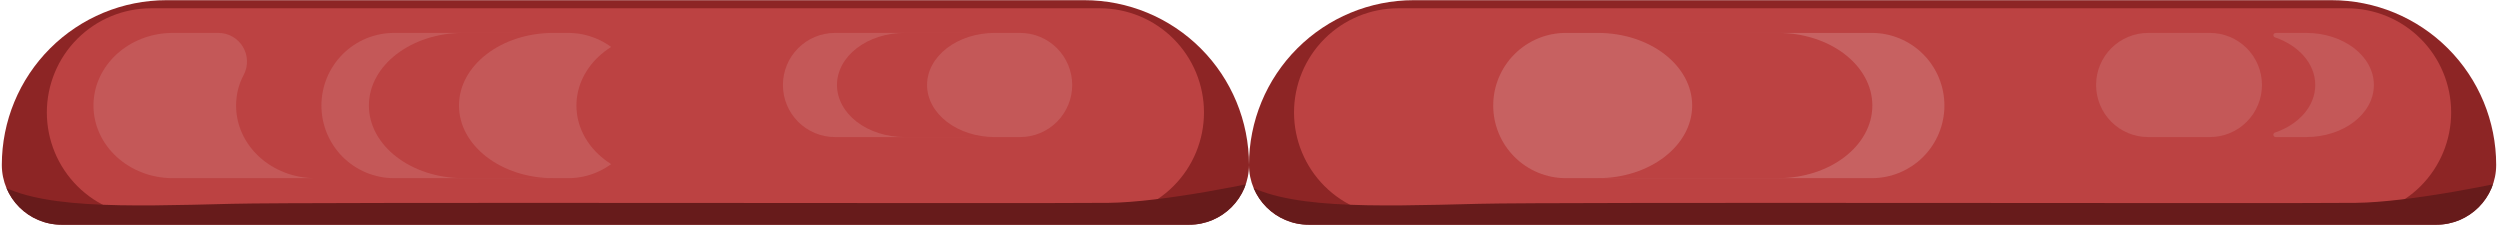
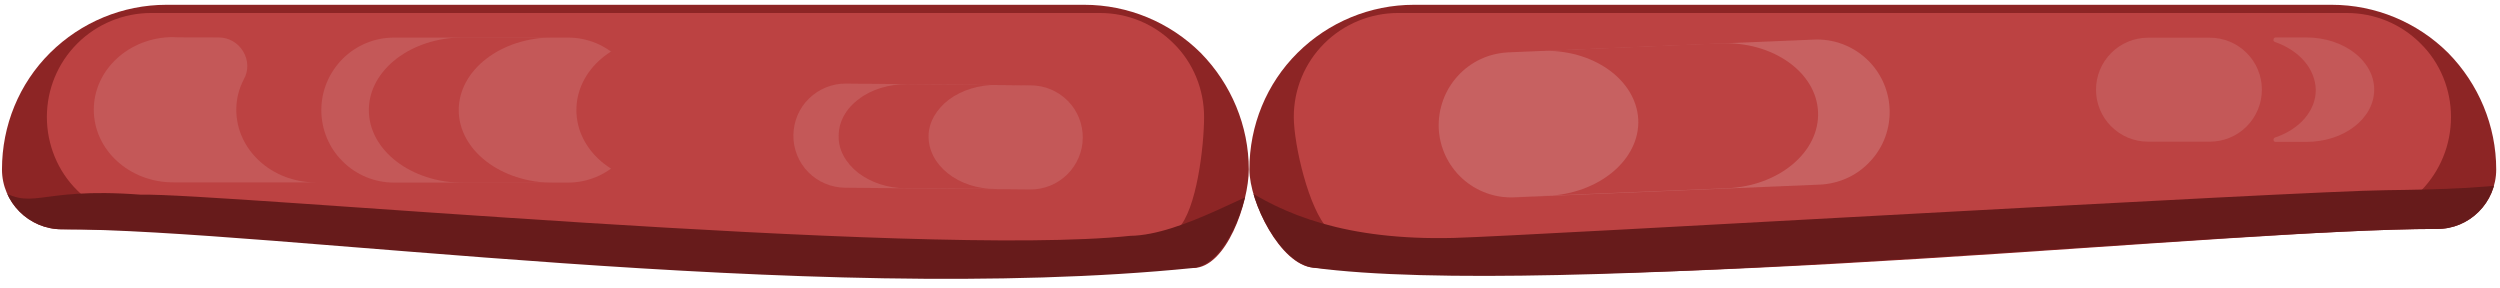
- <svg xmlns="http://www.w3.org/2000/svg" width="100%" height="100%" viewBox="0 0 297 27" version="1.1" xml:space="preserve" style="fill-rule:evenodd;clip-rule:evenodd;stroke-linejoin:round;stroke-miterlimit:1.414;">
+ <svg xmlns="http://www.w3.org/2000/svg" xmlns:xlink="http://www.w3.org/1999/xlink" version="1.1" id="Ebene_1" x="0px" y="0px" viewBox="0 0 595.3 68.5" style="enable-background:new 0 0 595.3 68.5;" xml:space="preserve">
+   <style type="text/css">
+ 	.st0{fill-rule:evenodd;clip-rule:evenodd;fill:#8D2525;}
+ 	.st1{clip-path:url(#SVGID_2_);}
+ 	.st2{fill-rule:evenodd;clip-rule:evenodd;fill:#BC4242;}
+ 	.st3{fill-rule:evenodd;clip-rule:evenodd;fill:#671B1B;}
+ 	.st4{fill-rule:evenodd;clip-rule:evenodd;fill:#CC6F6F;fill-opacity:0.486;}
+ 	.st5{clip-path:url(#SVGID_4_);}
+ 	.st6{fill-rule:evenodd;clip-rule:evenodd;fill:#CC6F6F;fill-opacity:0.698;}
+ </style>
  <g transform="matrix(1,0,0,1,-496,-670)">
    <g transform="matrix(1.07026,0,0,0.823616,63.2868,340.576)">
      <g transform="matrix(1,0,0,1,211.446,-114.841)">
        <g>
-           <path d="M331.501,538.6C331.501,532.298 329.575,526.255 326.146,521.8C322.717,517.344 318.067,514.841 313.218,514.841C286.703,514.841 237.861,514.841 211.347,514.841C206.498,514.841 201.847,517.344 198.418,521.8C194.989,526.255 193.063,532.298 193.063,538.6C193.063,538.6 193.063,538.6 193.063,538.601C193.063,543.365 196.035,547.226 199.701,547.226C223.084,547.226 301.481,547.226 324.863,547.226C328.529,547.226 331.501,543.365 331.501,538.601C331.501,538.6 331.501,538.6 331.501,538.6Z" style="fill:rgb(141,37,37);" />
-           <clipPath id="_clip1">
-             <path d="M331.501,538.6C331.501,532.298 329.575,526.255 326.146,521.8C322.717,517.344 318.067,514.841 313.218,514.841C286.703,514.841 237.861,514.841 211.347,514.841C206.498,514.841 201.847,517.344 198.418,521.8C194.989,526.255 193.063,532.298 193.063,538.6C193.063,538.6 193.063,538.6 193.063,538.601C193.063,543.365 196.035,547.226 199.701,547.226C223.084,547.226 301.481,547.226 324.863,547.226C328.529,547.226 331.501,543.365 331.501,538.601C331.501,538.6 331.501,538.6 331.501,538.6Z" />
-           </clipPath>
-           <g clip-path="url(#_clip1)">
-             <g transform="matrix(0.927802,0,0,0.927802,18.9363,38.3397)">
-               <path d="M331.501,531.031C331.501,526.737 330.188,522.619 327.852,519.583C325.515,516.547 322.346,514.841 319.042,514.841C292.742,514.841 231.822,514.841 205.523,514.841C202.218,514.841 199.049,516.547 196.712,519.583C194.376,522.619 193.063,526.737 193.063,531.031C193.063,531.033 193.063,531.034 193.063,531.036C193.063,535.33 194.376,539.448 196.712,542.484C199.049,545.521 202.218,547.226 205.523,547.226C231.822,547.226 292.742,547.226 319.042,547.226C322.346,547.226 325.515,545.521 327.852,542.484C330.188,539.448 331.501,535.33 331.501,531.036C331.501,531.034 331.501,531.033 331.501,531.031Z" style="fill:rgb(188,66,66);" />
-             </g>
-             <path d="M192.002,540.826C196.717,545.004 206.558,544.611 218.604,544.211C227.017,543.931 306.619,544.2 315.94,544.072C321.721,543.993 332.054,541.337 336.275,539.886C337.237,539.555 332.591,545.089 326.503,550.083C309.658,563.901 203.37,555.288 193.938,546.37C191.894,544.438 192.002,540.826 192.002,540.826Z" style="fill:rgb(103,27,27);" />
-             <g transform="matrix(0.2561,0,0,0.646964,179.095,186.477)">
-               <path d="M331.501,531.033C331.501,526.739 328.185,522.62 322.281,519.583C316.378,516.547 308.371,514.841 300.023,514.841C277.436,514.841 247.128,514.841 224.542,514.841C216.193,514.841 208.186,516.547 202.283,519.583C196.38,522.62 193.063,526.739 193.063,531.033C193.063,531.033 193.063,531.034 193.063,531.034C193.063,535.329 196.38,539.447 202.283,542.484C208.186,545.52 216.193,547.226 224.542,547.226C247.128,547.226 277.436,547.226 300.023,547.226C308.371,547.226 316.378,545.52 322.281,542.484C328.185,539.447 331.501,535.329 331.501,531.034C331.501,531.034 331.501,531.033 331.501,531.033Z" style="fill:rgb(204,111,111);fill-opacity:0.486;" />
-             </g>
-             <g transform="matrix(1,0,0,1,-206.177,84.8409)">
-               <path d="M460.461,434.72C454.675,434.72 449.985,439.41 449.985,445.196C449.985,445.196 449.985,445.196 449.985,445.196C449.985,450.982 454.675,455.672 460.461,455.672L475.363,455.672C467.904,455.672 457.92,455.672 450.461,455.672C444.675,455.672 439.985,450.982 439.985,445.196C439.985,445.196 439.985,445.196 439.985,445.196C439.985,439.41 444.675,434.72 450.461,434.72L460.461,434.72Z" style="fill:rgb(188,66,66);" />
-             </g>
-             <g transform="matrix(0.899708,0,0,1,-139.012,84.8409)">
-               <path d="M460.461,434.72C454.675,434.72 449.985,439.41 449.985,445.196C449.985,445.196 449.985,445.196 449.985,445.196C449.985,450.982 454.675,455.672 460.461,455.672L475.363,455.672C467.904,455.672 457.92,455.672 450.461,455.672C444.675,455.672 439.985,450.982 439.985,445.196C439.985,445.196 439.985,445.196 439.985,445.196C439.985,439.41 444.675,434.72 450.461,434.72L460.461,434.72Z" style="fill:rgb(188,66,66);" />
-             </g>
-             <g transform="matrix(0.840983,0,0,1,-294.899,98.3386)">
-               <path d="M608.808,421.222C610.133,421.222 611.362,421.981 612.046,423.222C612.731,424.462 612.771,426.004 612.152,427.285C611.5,428.616 611.149,430.116 611.149,431.698C611.149,431.698 611.149,431.698 611.149,431.698C611.149,437.484 615.839,442.174 621.625,442.174C621.625,442.174 610.26,442.174 602.801,442.174C597.015,442.174 592.325,437.484 592.325,431.698C592.325,431.698 592.325,431.698 592.325,431.698C592.325,425.912 597.015,421.222 602.801,421.222C602.801,421.222 605.475,421.222 608.808,421.222Z" style="fill:rgb(204,111,111);fill-opacity:0.486;" />
-             </g>
-             <g transform="matrix(0.23195,0,0,0.463901,234.984,280.726)">
-               <path d="M331.501,531.031C331.501,526.737 328.876,522.619 324.202,519.583C319.529,516.547 313.191,514.841 306.582,514.841C281.508,514.841 243.057,514.841 217.982,514.841C211.373,514.841 205.035,516.547 200.362,519.583C195.689,522.619 193.063,526.737 193.063,531.031C193.063,531.033 193.063,531.034 193.063,531.036C193.063,535.33 195.689,539.448 200.362,542.484C205.035,545.521 211.373,547.226 217.982,547.226C243.057,547.226 281.508,547.226 306.582,547.226C313.191,547.226 319.529,545.521 324.202,542.484C328.876,539.448 331.501,535.33 331.501,531.036C331.501,531.034 331.501,531.033 331.501,531.031Z" style="fill:rgb(204,111,111);fill-opacity:0.486;" />
-             </g>
-             <g transform="matrix(1,0,0,1,-205.446,74.8409)">
-               <path d="M515.812,444.72L508.722,444.72C506.73,444.72 504.82,445.511 503.411,446.919C502.003,448.328 501.212,450.238 501.212,452.23C501.212,452.231 501.212,452.232 501.212,452.233C501.212,454.225 502.003,456.135 503.411,457.544C504.82,458.952 506.73,459.743 508.722,459.743L498.722,459.743C496.73,459.743 494.82,458.952 493.411,457.544C492.003,456.135 491.212,454.225 491.212,452.233C491.212,452.232 491.212,452.231 491.212,452.23C491.212,450.238 492.003,448.328 493.411,446.919C494.82,445.511 496.73,444.72 498.722,444.72L515.812,444.72Z" style="fill:rgb(188,66,66);" />
+           <path class="st0" d="M470.7,563.8c0-12.6-3.9-24.7-10.7-33.7c-6.9-8.9-16.2-13.9-25.9-13.9c-53.1,0-151,0-204.2,0      c-9.7,0-19,5-25.9,13.9c-6.9,8.9-10.7,21-10.7,33.7c0,0,0,0,0,0c0,9.5,6,17.3,13.3,17.3c46.9,0,204.9,11.2,251.7,11.2      C465.7,592.3,470.7,573.4,470.7,563.8C470.7,563.8,470.7,563.8,470.7,563.8z" />
+           <g>
+             <defs>
+               <path id="SVGID_1_" d="M470.7,563.8c0-12.6-3.9-24.7-10.7-33.7c-6.9-8.9-16.2-13.9-25.9-13.9c-53.1,0-151,0-204.2,0        c-9.7,0-19,5-25.9,13.9c-6.9,8.9-10.7,21-10.7,33.7c0,0,0,0,0,0c0,9.5,6,17.3,13.3,17.3c46.9,0,166.1,22.4,251.7,11.2        C465.6,591.3,470.7,573.4,470.7,563.8C470.7,563.8,470.7,563.8,470.7,563.8z" />
+             </defs>
+             <clipPath id="SVGID_2_">
+               <use xlink:href="#SVGID_1_" style="overflow:visible;" />
+             </clipPath>
+             <g class="st1">
+               <g transform="matrix(0.927802,0,0,0.927802,18.9363,38.3397)">
+                 <path class="st2" d="M476.2,550c0-8.6-2.6-16.9-7.3-22.9c-4.7-6.1-11-9.5-17.7-9.5c-52.7,0-174.8,0-227.5,0         c-6.6,0-13,3.4-17.7,9.5c-4.7,6.1-7.3,14.3-7.3,22.9c0,0,0,0,0,0c0,8.6,2.6,16.9,7.3,22.9c4.7,6.1,11,9.5,17.7,9.5         c52.7,0,175.8,12,228.5,12c6.6,0,13-3.4,17.7-9.5C474.5,578.9,476.2,558.7,476.2,550C476.2,550,476.2,550,476.2,550z" />
+               </g>
+               <path class="st3" d="M191.1,568.3c9.5,8.4,8.9,0.4,33.1,2.8c16.9-0.6,173.7,18.3,220.1,11.9c11.6-0.2,27.5-13.7,36-16.6        c1.9-0.7-6.5,21.6-18.7,31.6c-33.8,27.7-247.7-0.7-266.6-18.6C190.9,575.5,191.1,568.3,191.1,568.3z" />
+               <g transform="matrix(0.2561,0,0,0.646964,179.095,186.477)">
+                 <path class="st4" d="M610.4,556.7c0-8.6-6.6-16.9-18.5-22.9c-11.8-6.1-27.9-9.5-44.6-9.5c-45.3,0-106,0-151.3,0         c-16.7,0-32.8,3.4-44.6,9.5c-11.8,6.1-18.5,14.3-18.5,22.9v0c0,8.6,6.6,16.9,18.5,22.9c11.8,6.1,27.9,9.5,44.6,9.5         c45.3,0,106,0,151.3,0c16.7,0,32.8-3.4,44.6-9.5C603.8,573.6,610.4,565.4,610.4,556.7L610.4,556.7z" />
+               </g>
+               <g transform="matrix(1,0,0,1,-206.177,84.8409)">
+                 <path class="st2" d="M522.1,440.8c-11.6,0-21,9.4-21,21l0,0c0,11.6,9.4,21,21,21H552c-15,0-35,0-49.9,0c-11.6,0-21-9.4-21-21         l0,0c0-11.6,9.4-21,21-21H522.1z" />
+               </g>
+               <g transform="matrix(0.899708,0,0,1,-139.012,84.8409)">
+                 <path class="st2" d="M552.4,440.8c-11.6,0-21,9.4-21,21l0,0c0,11.6,9.4,21,21,21h29.9c-15,0-35,0-49.9,0         c-11.6,0-21-9.4-21-21l0,0c0-11.6,9.4-21,21-21H552.4z" />
+               </g>
+               <g transform="matrix(0.840983,0,0,1,-294.899,98.3386)">
+                 <path class="st4" d="M637.8,427.3c2.7,0,5.1,1.5,6.5,4c1.4,2.5,1.5,5.6,0.2,8.1c-1.3,2.7-2,5.7-2,8.8l0,0         c0,11.6,9.4,21,21,21c0,0-22.8,0-37.7,0c-11.6,0-21-9.4-21-21l0,0c0-11.6,9.4-21,21-21C625.7,427.3,631.1,427.3,637.8,427.3z         " />
+               </g>
+               <g transform="matrix(0.23195,0,0,0.463901,234.984,280.726)">
+                 <path class="st4" d="M857,590.5c0.1-8.6-5-16.9-14.3-23c-9.3-6.1-21.9-9.6-35.2-9.7c-50.3-0.3-127.3-0.8-177.6-1.1         c-13.2-0.1-26,3.3-35.5,9.3c-9.5,6-14.8,14.2-15,22.9c0,0,0,0,0,0c-0.1,8.6,5,16.9,14.3,23c9.3,6.1,21.9,9.6,35.2,9.7         c50.3,0.3,127.3,0.8,177.6,1.1c13.2,0.1,26-3.3,35.5-9.3C851.5,607.3,856.9,599.1,857,590.5C857,590.5,857,590.5,857,590.5z" />
+               </g>
+               <g transform="matrix(1,0,0,1,-205.446,74.8409)">
+                 <path class="st2" d="M634.3,464.7l-14.2-0.2c-4,0-7.8,1.5-10.7,4.3c-2.8,2.8-4.5,6.6-4.5,10.6c0,0,0,0,0,0         c0,4,1.5,7.8,4.3,10.7c2.8,2.9,6.6,4.5,10.6,4.5l-20-0.2c-4,0-7.8-1.7-10.6-4.5c-2.8-2.9-4.4-6.7-4.3-10.7c0,0,0,0,0,0         c0-4,1.6-7.8,4.5-10.6c2.8-2.8,6.7-4.3,10.7-4.3L634.3,464.7z" />
+               </g>
            </g>
          </g>
        </g>
      </g>
      <g transform="matrix(1,0,0,1,349.884,-114.841)">
        <g>
-           <path d="M331.501,538.6C331.501,532.298 329.575,526.255 326.146,521.8C322.717,517.344 318.067,514.841 313.218,514.841C286.703,514.841 237.861,514.841 211.347,514.841C206.498,514.841 201.847,517.344 198.418,521.8C194.989,526.255 193.063,532.298 193.063,538.6C193.063,538.6 193.063,538.6 193.063,538.601C193.063,543.365 196.035,547.226 199.701,547.226C223.084,547.226 301.481,547.226 324.863,547.226C328.529,547.226 331.501,543.365 331.501,538.601C331.501,538.6 331.501,538.6 331.501,538.6Z" style="fill:rgb(141,37,37);" />
-           <clipPath id="_clip2">
-             <path d="M331.501,538.6C331.501,532.298 329.575,526.255 326.146,521.8C322.717,517.344 318.067,514.841 313.218,514.841C286.703,514.841 237.861,514.841 211.347,514.841C206.498,514.841 201.847,517.344 198.418,521.8C194.989,526.255 193.063,532.298 193.063,538.6C193.063,538.6 193.063,538.6 193.063,538.601C193.063,543.365 196.035,547.226 199.701,547.226C223.084,547.226 301.481,547.226 324.863,547.226C328.529,547.226 331.501,543.365 331.501,538.601C331.501,538.6 331.501,538.6 331.501,538.6Z" />
-           </clipPath>
-           <g clip-path="url(#_clip2)">
-             <g transform="matrix(0.927802,0,0,0.927802,18.9363,38.3397)">
-               <path d="M331.501,531.031C331.501,526.737 330.188,522.619 327.852,519.583C325.515,516.547 322.346,514.841 319.042,514.841C292.742,514.841 231.822,514.841 205.523,514.841C202.218,514.841 199.049,516.547 196.712,519.583C194.376,522.619 193.063,526.737 193.063,531.031C193.063,531.033 193.063,531.034 193.063,531.036C193.063,535.33 194.376,539.448 196.712,542.484C199.049,545.521 202.218,547.226 205.523,547.226C231.822,547.226 292.742,547.226 319.042,547.226C322.346,547.226 325.515,545.521 327.852,542.484C330.188,539.448 331.501,535.33 331.501,531.036C331.501,531.034 331.501,531.033 331.501,531.031Z" style="fill:rgb(188,66,66);" />
+           <path class="st0" d="M609.8,563.8c0-12.6-3.9-24.7-10.7-33.7c-6.9-8.9-16.2-13.9-25.9-13.9c-53.1,0-151,0-204.2,0      c-9.7,0-19,5-25.9,13.9c-6.9,8.9-10.7,21-10.7,33.7c0,0,0,0,0,0c0,9.5,6.9,27.6,14.2,28.4c73.3,8.1,203.1-11.2,250-11.2      C603.8,581.1,609.8,573.4,609.8,563.8C609.8,563.8,609.8,563.8,609.8,563.8z" />
+           <g>
+             <defs>
+               <path id="SVGID_3_" d="M609.8,563.8c0-12.6-3.9-24.7-10.7-33.7c-6.9-8.9-16.2-13.9-25.9-13.9c-53.1,0-151,0-204.2,0        c-9.7,0-19,5-25.9,13.9c-6.9,8.9-10.7,21-10.7,33.7c0,0,0,0,0,0c0,9.5,6.9,27.2,14.2,28.4c52.3,9.2,203.1-11.2,250-11.2        C603.8,581.1,609.8,573.4,609.8,563.8C609.8,563.8,609.8,563.8,609.8,563.8z" />
+             </defs>
+             <clipPath id="SVGID_4_">
+               <use xlink:href="#SVGID_3_" style="overflow:visible;" />
+             </clipPath>
+             <g class="st5">
+               <g transform="matrix(0.927802,0,0,0.927802,18.9363,38.3397)">
+                 <path class="st2" d="M626,550c0-8.6-2.6-16.9-7.3-22.9c-4.7-6.1-11-9.5-17.7-9.5c-52.7,0-174.8,0-227.5,0         c-6.6,0-13,3.4-17.7,9.5c-4.7,6.1-7.3,14.3-7.3,22.9c0,0,0,0,0,0c0,8.6,3.6,28.9,8.3,35c4.7,6.1,11,9.5,17.7,9.5         c52.7,0,173.9-12,226.6-12c6.6,0,13-3.4,17.7-9.5C623.4,566.9,626,558.7,626,550C626,550,626,550,626,550z" />
+               </g>
+               <g transform="matrix(0.133004,0,0,0.463901,261.412,280.726)">
+                 <path class="st4" d="M2227.4,560.5c0-8.6-9.2-16.9-25.5-22.9c-16.3-6.1-38.5-9.5-61.6-9.5c-32.9,0-70.4,0-103.3,0         c-23.1,0-45.3,3.4-61.6,9.5c-16.3,6.1-25.5,14.3-25.5,22.9c0,0,0,0,0,0c0,8.6,9.2,16.9,25.5,22.9c16.3,6.1,38.5,9.5,61.6,9.5         c32.9,0,70.4,0,103.3,0c23.1,0,45.3-3.4,61.6-9.5C2218.2,577.3,2227.4,569.1,2227.4,560.5         C2227.4,560.5,2227.4,560.5,2227.4,560.5z" />
+               </g>
+               <g transform="matrix(1,0,0,1,-550.846,98.3386)">
+                 <path class="st4" d="M1111.4,428.6c-0.2-0.1-0.4-0.4-0.3-0.7c0-0.3,0.2-0.6,0.5-0.6c0,0,0,0,0,0c2.2,0,4.6,0,6.8,0         c8.3,0,15.1,6.7,15.1,15.1c0,0,0,0,0,0c0,8.3-6.7,15.1-15.1,15.1c-2.2,0-4.6,0-6.8,0c0,0,0,0,0,0c-0.3,0-0.5-0.2-0.5-0.6         c0-0.3,0.1-0.6,0.4-0.7c5.3-2.3,9-7.6,9-13.7c0,0,0,0,0,0C1120.4,436.2,1116.7,431,1111.4,428.6z" />
+               </g>
+               <g transform="matrix(0.361775,0,0,0.646964,150.326,186.477)">
+                 <path class="st6" d="M897,556.2c-0.5-8.6-5.7-16.7-14.4-22.5c-8.7-5.8-20.3-8.9-32.1-8.5c-51.7,1.6-136.3,4.1-188,5.7         c-11.8,0.4-23,4.1-31,10.5c-8,6.3-12.2,14.7-11.8,23.3l0,0c0.5,8.6,5.7,16.7,14.4,22.5c8.7,5.8,20.3,8.9,32.1,8.5         c51.7-1.6,136.3-4.1,188-5.7c11.8-0.4,23-4.1,31-10.5C893.3,573.2,897.5,564.8,897,556.2L897,556.2z" />
+               </g>
+               <g transform="matrix(1,0,0,1,-357.884,74.8409)">
+                 <path class="st2" d="M755,454.7l40.1-2.2c11.6-0.6,21.3,8.3,21.7,19.8l0,0c0.4,11.6-8.7,21.5-20.3,22.1         c-17.1,0.9-41.2,2.2-58.3,3.2l18.3-1c11.6-0.6,20.7-10.5,20.3-22.1l0,0C776.3,462.9,766.6,454,755,454.7z" />
+               </g>
+               <path class="st3" d="M330.2,568.3c9.5,8.4,23.6,16.1,47.7,15.3c16.9-0.6,188.7-13.6,207.4-13.8c11.6-0.2,25.6-0.5,34.1-3.4        c1.9-0.7-7.4,10.4-19.6,20.4c-33.8,27.7-245.9,21.6-264.8,3.7C330.8,586.7,330.2,568.3,330.2,568.3z" />
            </g>
-             <g transform="matrix(0.133004,0,0,0.463901,261.412,280.726)">
-               <path d="M331.501,531.031C331.501,526.737 326.923,522.619 318.773,519.583C310.623,516.547 299.57,514.841 288.044,514.841C271.622,514.841 252.942,514.841 236.52,514.841C224.994,514.841 213.941,516.547 205.791,519.583C197.642,522.619 193.063,526.737 193.063,531.031C193.063,531.033 193.063,531.034 193.063,531.036C193.063,535.33 197.642,539.448 205.791,542.484C213.941,545.521 224.994,547.226 236.52,547.226C252.942,547.226 271.622,547.226 288.044,547.226C299.57,547.226 310.623,545.521 318.773,542.484C326.923,539.448 331.501,535.33 331.501,531.036C331.501,531.034 331.501,531.033 331.501,531.031Z" style="fill:rgb(204,111,111);fill-opacity:0.486;" />
-             </g>
-             <g transform="matrix(1,0,0,1,-550.846,98.3386)">
-               <path d="M857.793,421.863C857.675,421.816 857.601,421.665 857.619,421.507C857.637,421.349 857.741,421.232 857.864,421.232C857.866,421.222 857.868,421.222 857.87,421.222C858.989,421.222 860.144,421.222 861.263,421.222C865.411,421.222 868.773,424.585 868.773,428.732C868.773,428.733 868.773,428.735 868.773,428.736C868.773,432.883 865.411,436.246 861.263,436.246C860.144,436.246 858.989,436.246 857.87,436.246C857.868,436.246 857.866,436.246 857.864,436.246C857.739,436.243 857.634,436.123 857.616,435.962C857.598,435.801 857.672,435.646 857.791,435.596C860.427,434.439 862.264,431.802 862.264,428.736C862.264,428.735 862.264,428.733 862.264,428.732C862.264,425.666 860.427,423.029 857.793,421.863Z" style="fill:rgb(204,111,111);fill-opacity:0.486;" />
-             </g>
-             <g transform="matrix(0.361775,0,0,0.646964,150.326,186.477)">
-               <path d="M331.501,531.033C331.501,526.739 329.153,522.62 324.974,519.583C320.795,516.547 315.127,514.841 309.218,514.841C283.412,514.841 241.152,514.841 215.347,514.841C209.437,514.841 203.769,516.547 199.59,519.583C195.411,522.62 193.063,526.739 193.063,531.033C193.063,531.033 193.063,531.034 193.063,531.034C193.063,535.329 195.411,539.447 199.59,542.484C203.769,545.52 209.437,547.226 215.347,547.226C241.152,547.226 283.412,547.226 309.218,547.226C315.127,547.226 320.795,545.52 324.974,542.484C329.153,539.447 331.501,535.329 331.501,531.034C331.501,531.034 331.501,531.033 331.501,531.033Z" style="fill:rgb(204,111,111);fill-opacity:0.698;" />
-             </g>
-             <g transform="matrix(1,0,0,1,-357.884,74.8409)">
-               <path d="M589.663,444.72L609.663,444.72C615.449,444.72 620.139,449.41 620.139,455.196C620.139,455.196 620.139,455.196 620.139,455.196C620.139,460.982 615.449,465.672 609.663,465.672C601.111,465.672 589.084,465.672 580.532,465.672C580.532,465.672 589.663,465.672 589.663,465.672C595.449,465.672 600.139,460.982 600.139,455.196C600.139,455.196 600.139,455.196 600.139,455.196C600.139,449.41 595.449,444.72 589.663,444.72Z" style="fill:rgb(188,66,66);" />
-             </g>
-             <path d="M192.002,540.826C196.717,545.004 206.558,544.611 218.604,544.211C227.017,543.931 306.619,544.2 315.94,544.072C321.721,543.993 332.054,541.337 336.275,539.886C337.237,539.555 332.591,545.089 326.503,550.083C309.658,563.901 203.37,555.288 193.938,546.37C191.894,544.438 192.002,540.826 192.002,540.826Z" style="fill:rgb(103,27,27);" />
          </g>
        </g>
      </g>
    </g>
  </g>
</svg>
